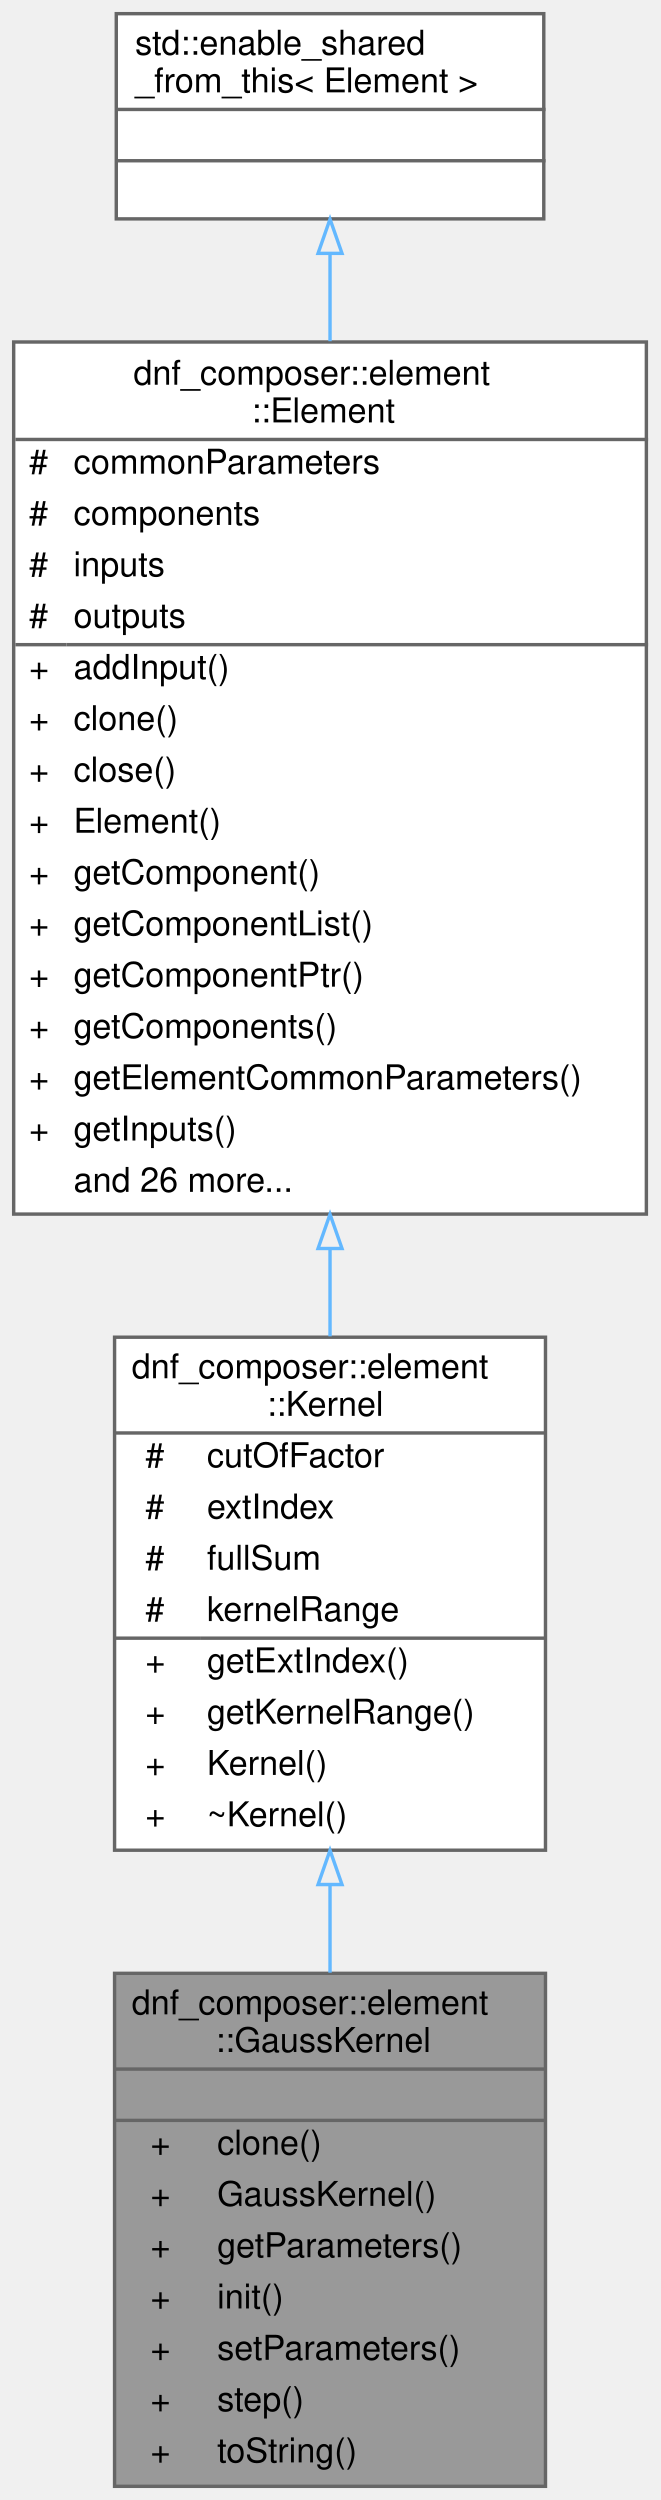
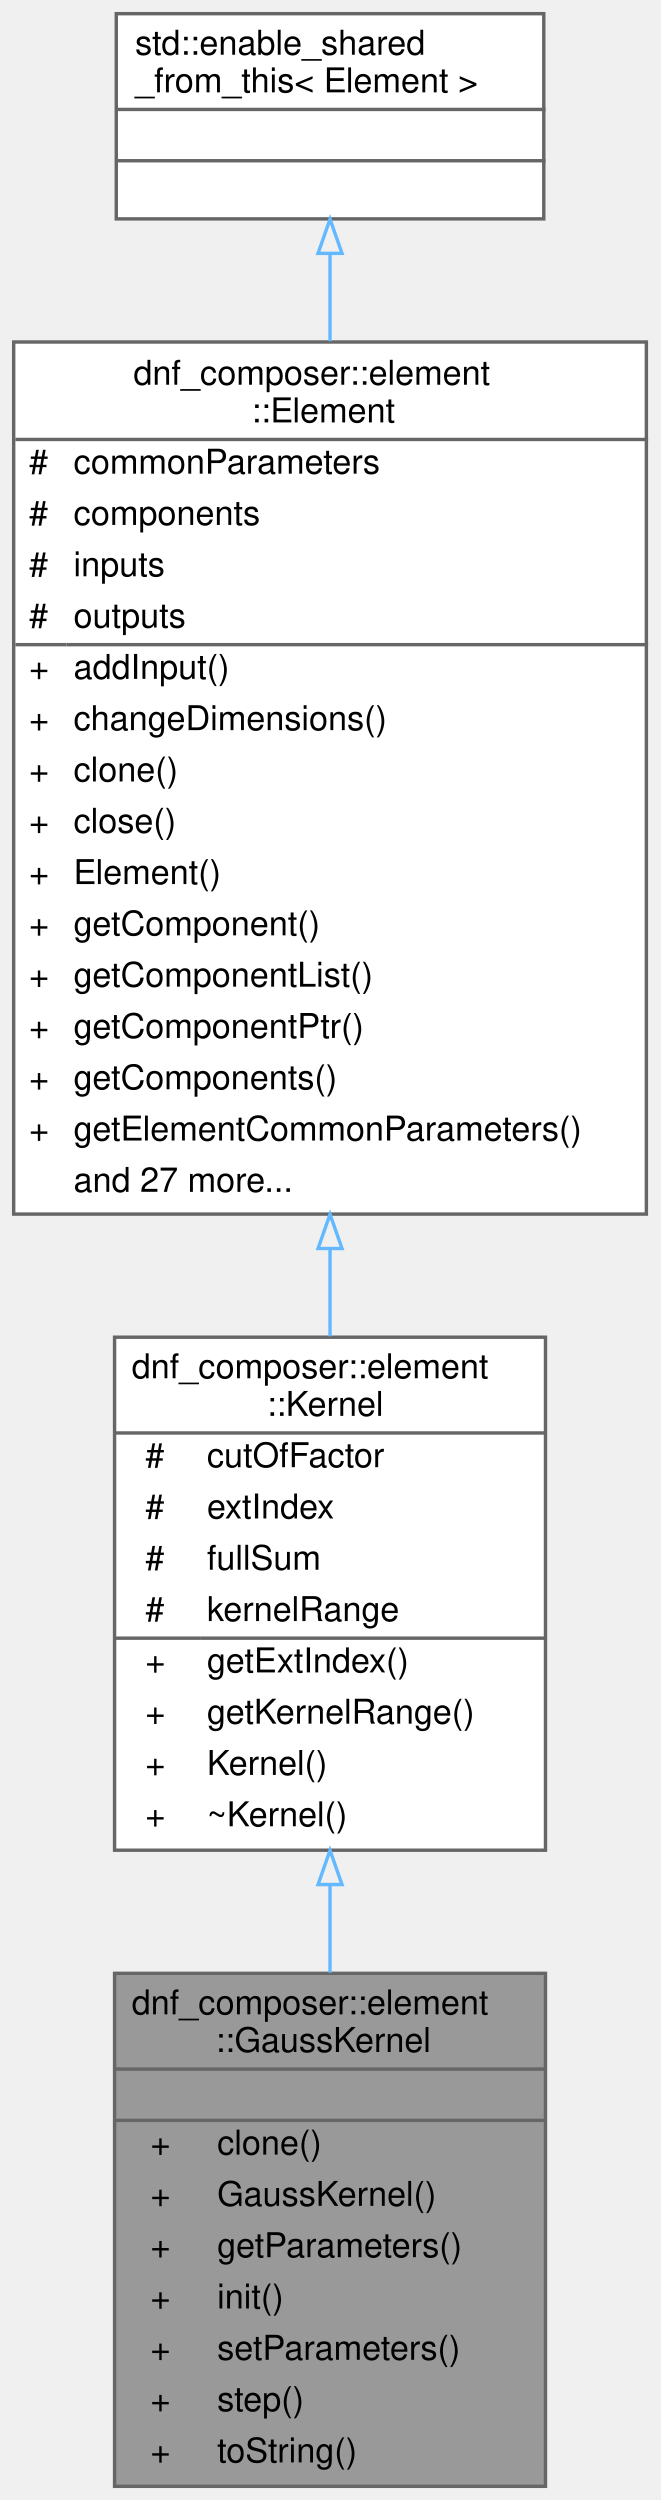
<svg xmlns="http://www.w3.org/2000/svg" xmlns:xlink="http://www.w3.org/1999/xlink" width="193pt" height="731pt" viewBox="0.00 0.00 193.00 731.00">
  <g id="graph0" class="graph" transform="scale(1 1) rotate(0) translate(4 727)">
    <g id="Node000001" class="node">
      <g id="a_Node000001">
        <a xlink:title="Gaussian convolution kernel providing local excitation and optional global inhibition.">
          <polygon fill="#999999" stroke="transparent" points="155.5,-150 29.5,-150 29.5,0 155.5,0 155.5,-150" />
          <text text-anchor="start" x="34.5" y="-138" font-family="Helvetica,sans-Serif" font-size="10.00">dnf_composer::element</text>
          <text text-anchor="start" x="59" y="-127" font-family="Helvetica,sans-Serif" font-size="10.00">::GaussKernel</text>
          <text text-anchor="start" x="90.5" y="-112" font-family="Helvetica,sans-Serif" font-size="10.00"> </text>
          <text text-anchor="start" x="40" y="-97" font-family="Helvetica,sans-Serif" font-size="10.00">+</text>
          <text text-anchor="start" x="59.5" y="-97" font-family="Helvetica,sans-Serif" font-size="10.00">clone()</text>
          <text text-anchor="start" x="40" y="-82" font-family="Helvetica,sans-Serif" font-size="10.00">+</text>
          <text text-anchor="start" x="59.5" y="-82" font-family="Helvetica,sans-Serif" font-size="10.00">GaussKernel()</text>
          <text text-anchor="start" x="40" y="-67" font-family="Helvetica,sans-Serif" font-size="10.00">+</text>
          <text text-anchor="start" x="59.5" y="-67" font-family="Helvetica,sans-Serif" font-size="10.00">getParameters()</text>
          <text text-anchor="start" x="40" y="-52" font-family="Helvetica,sans-Serif" font-size="10.00">+</text>
          <text text-anchor="start" x="59.5" y="-52" font-family="Helvetica,sans-Serif" font-size="10.00">init()</text>
          <text text-anchor="start" x="40" y="-37" font-family="Helvetica,sans-Serif" font-size="10.00">+</text>
          <text text-anchor="start" x="59.5" y="-37" font-family="Helvetica,sans-Serif" font-size="10.00">setParameters()</text>
          <text text-anchor="start" x="40" y="-22" font-family="Helvetica,sans-Serif" font-size="10.00">+</text>
          <text text-anchor="start" x="59.5" y="-22" font-family="Helvetica,sans-Serif" font-size="10.00">step()</text>
          <text text-anchor="start" x="40" y="-7" font-family="Helvetica,sans-Serif" font-size="10.00">+</text>
          <text text-anchor="start" x="59.5" y="-7" font-family="Helvetica,sans-Serif" font-size="10.00">toString()</text>
          <polygon fill="#666666" stroke="#666666" points="29.5,-122 29.5,-122 155.5,-122 155.5,-122 29.5,-122" />
          <polygon fill="#666666" stroke="#666666" points="29.5,-107 29.5,-107 155.5,-107 155.5,-107 29.5,-107" />
          <polygon fill="none" stroke="#666666" points="29.5,0 29.5,-150 155.5,-150 155.5,0 29.5,0" />
        </a>
      </g>
    </g>
    <g id="Node000002" class="node">
      <g id="a_Node000002">
        <a xlink:href="classdnf__composer_1_1element_1_1Kernel.html" target="_top" xlink:title="Abstract base class for all convolution-based interaction kernels.">
          <polygon fill="white" stroke="transparent" points="155.5,-336 29.5,-336 29.5,-186 155.5,-186 155.5,-336" />
          <text text-anchor="start" x="34.5" y="-324" font-family="Helvetica,sans-Serif" font-size="10.00">dnf_composer::element</text>
          <text text-anchor="start" x="74" y="-313" font-family="Helvetica,sans-Serif" font-size="10.00">::Kernel</text>
          <text text-anchor="start" x="38.5" y="-298" font-family="Helvetica,sans-Serif" font-size="10.00">#</text>
          <text text-anchor="start" x="56.5" y="-298" font-family="Helvetica,sans-Serif" font-size="10.00">cutOfFactor</text>
          <text text-anchor="start" x="38.5" y="-283" font-family="Helvetica,sans-Serif" font-size="10.00">#</text>
          <text text-anchor="start" x="56.5" y="-283" font-family="Helvetica,sans-Serif" font-size="10.00">extIndex</text>
          <text text-anchor="start" x="38.5" y="-268" font-family="Helvetica,sans-Serif" font-size="10.00">#</text>
          <text text-anchor="start" x="56.5" y="-268" font-family="Helvetica,sans-Serif" font-size="10.00">fullSum</text>
          <text text-anchor="start" x="38.5" y="-253" font-family="Helvetica,sans-Serif" font-size="10.00">#</text>
          <text text-anchor="start" x="56.5" y="-253" font-family="Helvetica,sans-Serif" font-size="10.00">kernelRange</text>
          <text text-anchor="start" x="38.5" y="-238" font-family="Helvetica,sans-Serif" font-size="10.00">+</text>
          <text text-anchor="start" x="56.5" y="-238" font-family="Helvetica,sans-Serif" font-size="10.00">getExtIndex()</text>
          <text text-anchor="start" x="38.5" y="-223" font-family="Helvetica,sans-Serif" font-size="10.00">+</text>
          <text text-anchor="start" x="56.5" y="-223" font-family="Helvetica,sans-Serif" font-size="10.00">getKernelRange()</text>
          <text text-anchor="start" x="38.5" y="-208" font-family="Helvetica,sans-Serif" font-size="10.00">+</text>
          <text text-anchor="start" x="56.5" y="-208" font-family="Helvetica,sans-Serif" font-size="10.00">Kernel()</text>
          <text text-anchor="start" x="38.5" y="-193" font-family="Helvetica,sans-Serif" font-size="10.00">+</text>
          <text text-anchor="start" x="56.5" y="-193" font-family="Helvetica,sans-Serif" font-size="10.00">~Kernel()</text>
          <polygon fill="#666666" stroke="#666666" points="29.5,-308 29.5,-308 155.5,-308 155.5,-308 29.5,-308" />
          <polygon fill="#666666" stroke="#666666" points="29.5,-248 29.5,-248 54.5,-248 54.5,-248 29.5,-248" />
          <polygon fill="#666666" stroke="#666666" points="54.5,-248 54.5,-248 155.5,-248 155.5,-248 54.5,-248" />
          <polygon fill="none" stroke="#666666" points="29.5,-186 29.5,-336 155.5,-336 155.5,-186 29.5,-186" />
        </a>
      </g>
    </g>
    <g id="edge1_Node000001_Node000002" class="edge">
      <g id="a_edge1_Node000001_Node000002">
        <a xlink:title=" ">
          <path fill="none" stroke="#63b8ff" d="M92.5,-175.93C92.5,-167.35 92.5,-158.66 92.5,-150.19" />
          <polygon fill="none" stroke="#63b8ff" points="89,-175.96 92.5,-185.96 96,-175.96 89,-175.96" />
        </a>
      </g>
    </g>
    <g id="Node000003" class="node">
      <g id="a_Node000003">
        <a xlink:href="classdnf__composer_1_1element_1_1Element.html" target="_top" xlink:title="Abstract base class for all simulation elements.">
          <polygon fill="white" stroke="transparent" points="185,-627 0,-627 0,-372 185,-372 185,-627" />
          <text text-anchor="start" x="35" y="-614.5" font-family="Helvetica,sans-Serif" font-size="10.00">dnf_composer::element</text>
          <text text-anchor="start" x="69.5" y="-603.5" font-family="Helvetica,sans-Serif" font-size="10.00">::Element</text>
          <text text-anchor="start" x="4.5" y="-588.5" font-family="Helvetica,sans-Serif" font-size="10.00">#</text>
          <text text-anchor="start" x="17.5" y="-588.5" font-family="Helvetica,sans-Serif" font-size="10.00">commonParameters</text>
          <text text-anchor="start" x="4.5" y="-573.5" font-family="Helvetica,sans-Serif" font-size="10.00">#</text>
          <text text-anchor="start" x="17.5" y="-573.5" font-family="Helvetica,sans-Serif" font-size="10.00">components</text>
          <text text-anchor="start" x="4.5" y="-558.5" font-family="Helvetica,sans-Serif" font-size="10.00">#</text>
          <text text-anchor="start" x="17.5" y="-558.5" font-family="Helvetica,sans-Serif" font-size="10.00">inputs</text>
          <text text-anchor="start" x="4.5" y="-543.5" font-family="Helvetica,sans-Serif" font-size="10.00">#</text>
          <text text-anchor="start" x="17.5" y="-543.5" font-family="Helvetica,sans-Serif" font-size="10.00">outputs</text>
          <text text-anchor="start" x="4.5" y="-528.5" font-family="Helvetica,sans-Serif" font-size="10.00">+</text>
          <text text-anchor="start" x="17.5" y="-528.5" font-family="Helvetica,sans-Serif" font-size="10.00">addInput()</text>
          <text text-anchor="start" x="4.5" y="-513.5" font-family="Helvetica,sans-Serif" font-size="10.00">+</text>
-           <text text-anchor="start" x="17.5" y="-513.5" font-family="Helvetica,sans-Serif" font-size="10.00">clone()</text>
+           <text text-anchor="start" x="17.5" y="-513.5" font-family="Helvetica,sans-Serif" font-size="10.00">changeDimensions()</text>
          <text text-anchor="start" x="4.5" y="-498.5" font-family="Helvetica,sans-Serif" font-size="10.00">+</text>
-           <text text-anchor="start" x="17.5" y="-498.5" font-family="Helvetica,sans-Serif" font-size="10.00">close()</text>
+           <text text-anchor="start" x="17.5" y="-498.5" font-family="Helvetica,sans-Serif" font-size="10.00">clone()</text>
          <text text-anchor="start" x="4.5" y="-483.5" font-family="Helvetica,sans-Serif" font-size="10.00">+</text>
-           <text text-anchor="start" x="17.5" y="-483.5" font-family="Helvetica,sans-Serif" font-size="10.00">Element()</text>
+           <text text-anchor="start" x="17.5" y="-483.5" font-family="Helvetica,sans-Serif" font-size="10.00">close()</text>
          <text text-anchor="start" x="4.5" y="-468.5" font-family="Helvetica,sans-Serif" font-size="10.00">+</text>
-           <text text-anchor="start" x="17.5" y="-468.5" font-family="Helvetica,sans-Serif" font-size="10.00">getComponent()</text>
+           <text text-anchor="start" x="17.5" y="-468.5" font-family="Helvetica,sans-Serif" font-size="10.00">Element()</text>
          <text text-anchor="start" x="4.5" y="-453.5" font-family="Helvetica,sans-Serif" font-size="10.00">+</text>
-           <text text-anchor="start" x="17.5" y="-453.5" font-family="Helvetica,sans-Serif" font-size="10.00">getComponentList()</text>
+           <text text-anchor="start" x="17.5" y="-453.5" font-family="Helvetica,sans-Serif" font-size="10.00">getComponent()</text>
          <text text-anchor="start" x="4.5" y="-438.5" font-family="Helvetica,sans-Serif" font-size="10.00">+</text>
-           <text text-anchor="start" x="17.5" y="-438.5" font-family="Helvetica,sans-Serif" font-size="10.00">getComponentPtr()</text>
+           <text text-anchor="start" x="17.5" y="-438.5" font-family="Helvetica,sans-Serif" font-size="10.00">getComponentList()</text>
          <text text-anchor="start" x="4.5" y="-423.5" font-family="Helvetica,sans-Serif" font-size="10.00">+</text>
-           <text text-anchor="start" x="17.5" y="-423.5" font-family="Helvetica,sans-Serif" font-size="10.00">getComponents()</text>
+           <text text-anchor="start" x="17.5" y="-423.5" font-family="Helvetica,sans-Serif" font-size="10.00">getComponentPtr()</text>
          <text text-anchor="start" x="4.5" y="-408.5" font-family="Helvetica,sans-Serif" font-size="10.00">+</text>
-           <text text-anchor="start" x="17.5" y="-408.5" font-family="Helvetica,sans-Serif" font-size="10.00">getElementCommonParameters()</text>
+           <text text-anchor="start" x="17.5" y="-408.5" font-family="Helvetica,sans-Serif" font-size="10.00">getComponents()</text>
          <text text-anchor="start" x="4.5" y="-393.5" font-family="Helvetica,sans-Serif" font-size="10.00">+</text>
-           <text text-anchor="start" x="17.5" y="-393.5" font-family="Helvetica,sans-Serif" font-size="10.00">getInputs()</text>
-           <text text-anchor="start" x="17.5" y="-378.5" font-family="Helvetica,sans-Serif" font-size="10.00">and 26 more...</text>
+           <text text-anchor="start" x="17.5" y="-393.5" font-family="Helvetica,sans-Serif" font-size="10.00">getElementCommonParameters()</text>
+           <text text-anchor="start" x="17.5" y="-378.5" font-family="Helvetica,sans-Serif" font-size="10.00">and 27 more...</text>
          <polygon fill="#666666" stroke="#666666" points="0.5,-598.5 0.5,-598.5 185.5,-598.5 185.5,-598.5 0.5,-598.5" />
          <polygon fill="#666666" stroke="#666666" points="0.5,-538.5 0.5,-538.5 15.5,-538.5 15.5,-538.5 0.5,-538.5" />
          <polygon fill="#666666" stroke="#666666" points="15.5,-538.5 15.5,-538.5 185.5,-538.5 185.5,-538.5 15.5,-538.5" />
          <polygon fill="none" stroke="#666666" points="0,-372 0,-627 185,-627 185,-372 0,-372" />
        </a>
      </g>
    </g>
    <g id="edge2_Node000002_Node000003" class="edge">
      <g id="a_edge2_Node000002_Node000003">
        <a xlink:title=" ">
          <path fill="none" stroke="#63b8ff" d="M92.5,-361.7C92.5,-353.01 92.5,-344.46 92.5,-336.25" />
          <polygon fill="none" stroke="#63b8ff" points="89,-361.94 92.5,-371.94 96,-361.94 89,-361.94" />
        </a>
      </g>
    </g>
    <g id="Node000004" class="node">
      <g id="a_Node000004">
        <a xlink:title=" ">
          <polygon fill="white" stroke="transparent" points="155,-723 30,-723 30,-663 155,-663 155,-723" />
          <text text-anchor="start" x="35.5" y="-711" font-family="Helvetica,sans-Serif" font-size="10.00">std::enable_shared</text>
          <text text-anchor="start" x="35.5" y="-700" font-family="Helvetica,sans-Serif" font-size="10.00">_from_this&lt; Element &gt;</text>
          <text text-anchor="start" x="91" y="-685" font-family="Helvetica,sans-Serif" font-size="10.00"> </text>
          <text text-anchor="start" x="91" y="-670" font-family="Helvetica,sans-Serif" font-size="10.00"> </text>
          <polygon fill="#666666" stroke="#666666" points="30.5,-695 30.5,-695 155.5,-695 155.5,-695 30.5,-695" />
          <polygon fill="#666666" stroke="#666666" points="30.5,-680 30.5,-680 155.5,-680 155.5,-680 30.5,-680" />
          <polygon fill="none" stroke="#666666" points="30,-663 30,-723 155,-723 155,-663 30,-663" />
        </a>
      </g>
    </g>
    <g id="edge3_Node000003_Node000004" class="edge">
      <g id="a_edge3_Node000003_Node000004">
        <a xlink:title=" ">
          <path fill="none" stroke="#63b8ff" d="M92.5,-652.74C92.5,-644.9 92.5,-636.27 92.5,-627.23" />
          <polygon fill="none" stroke="#63b8ff" points="89,-652.92 92.5,-662.92 96,-652.92 89,-652.92" />
        </a>
      </g>
    </g>
  </g>
</svg>
